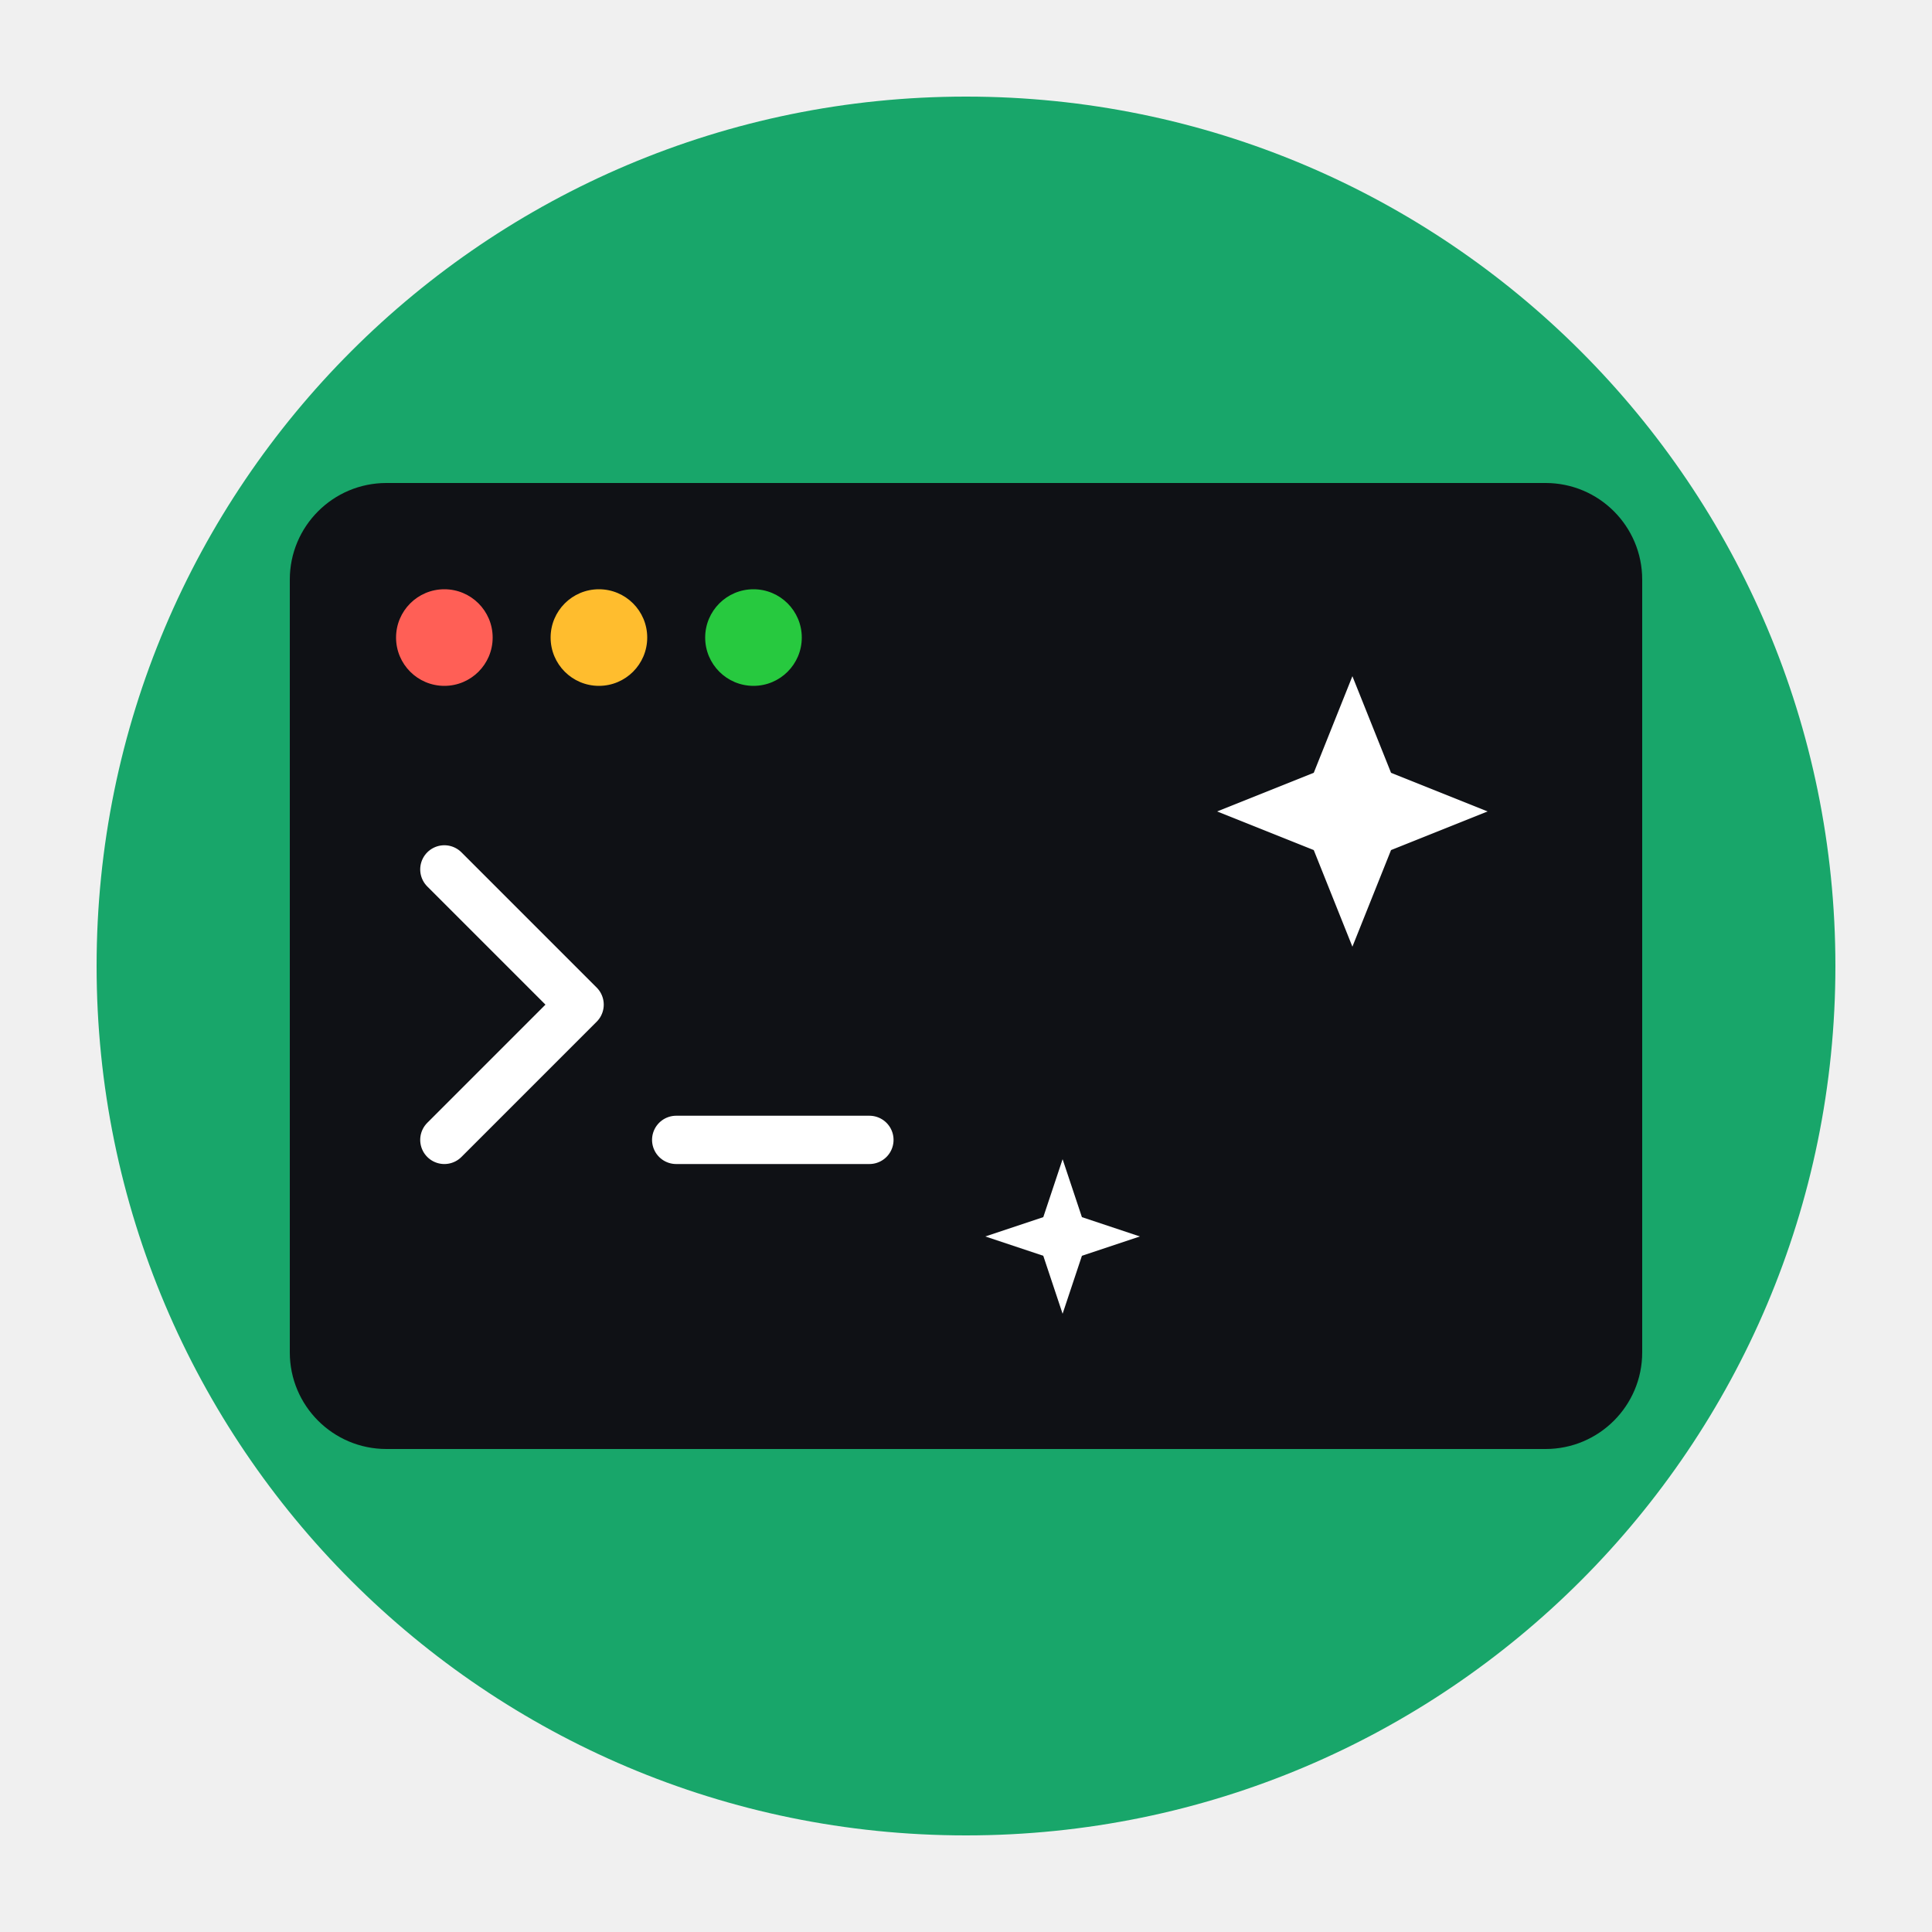
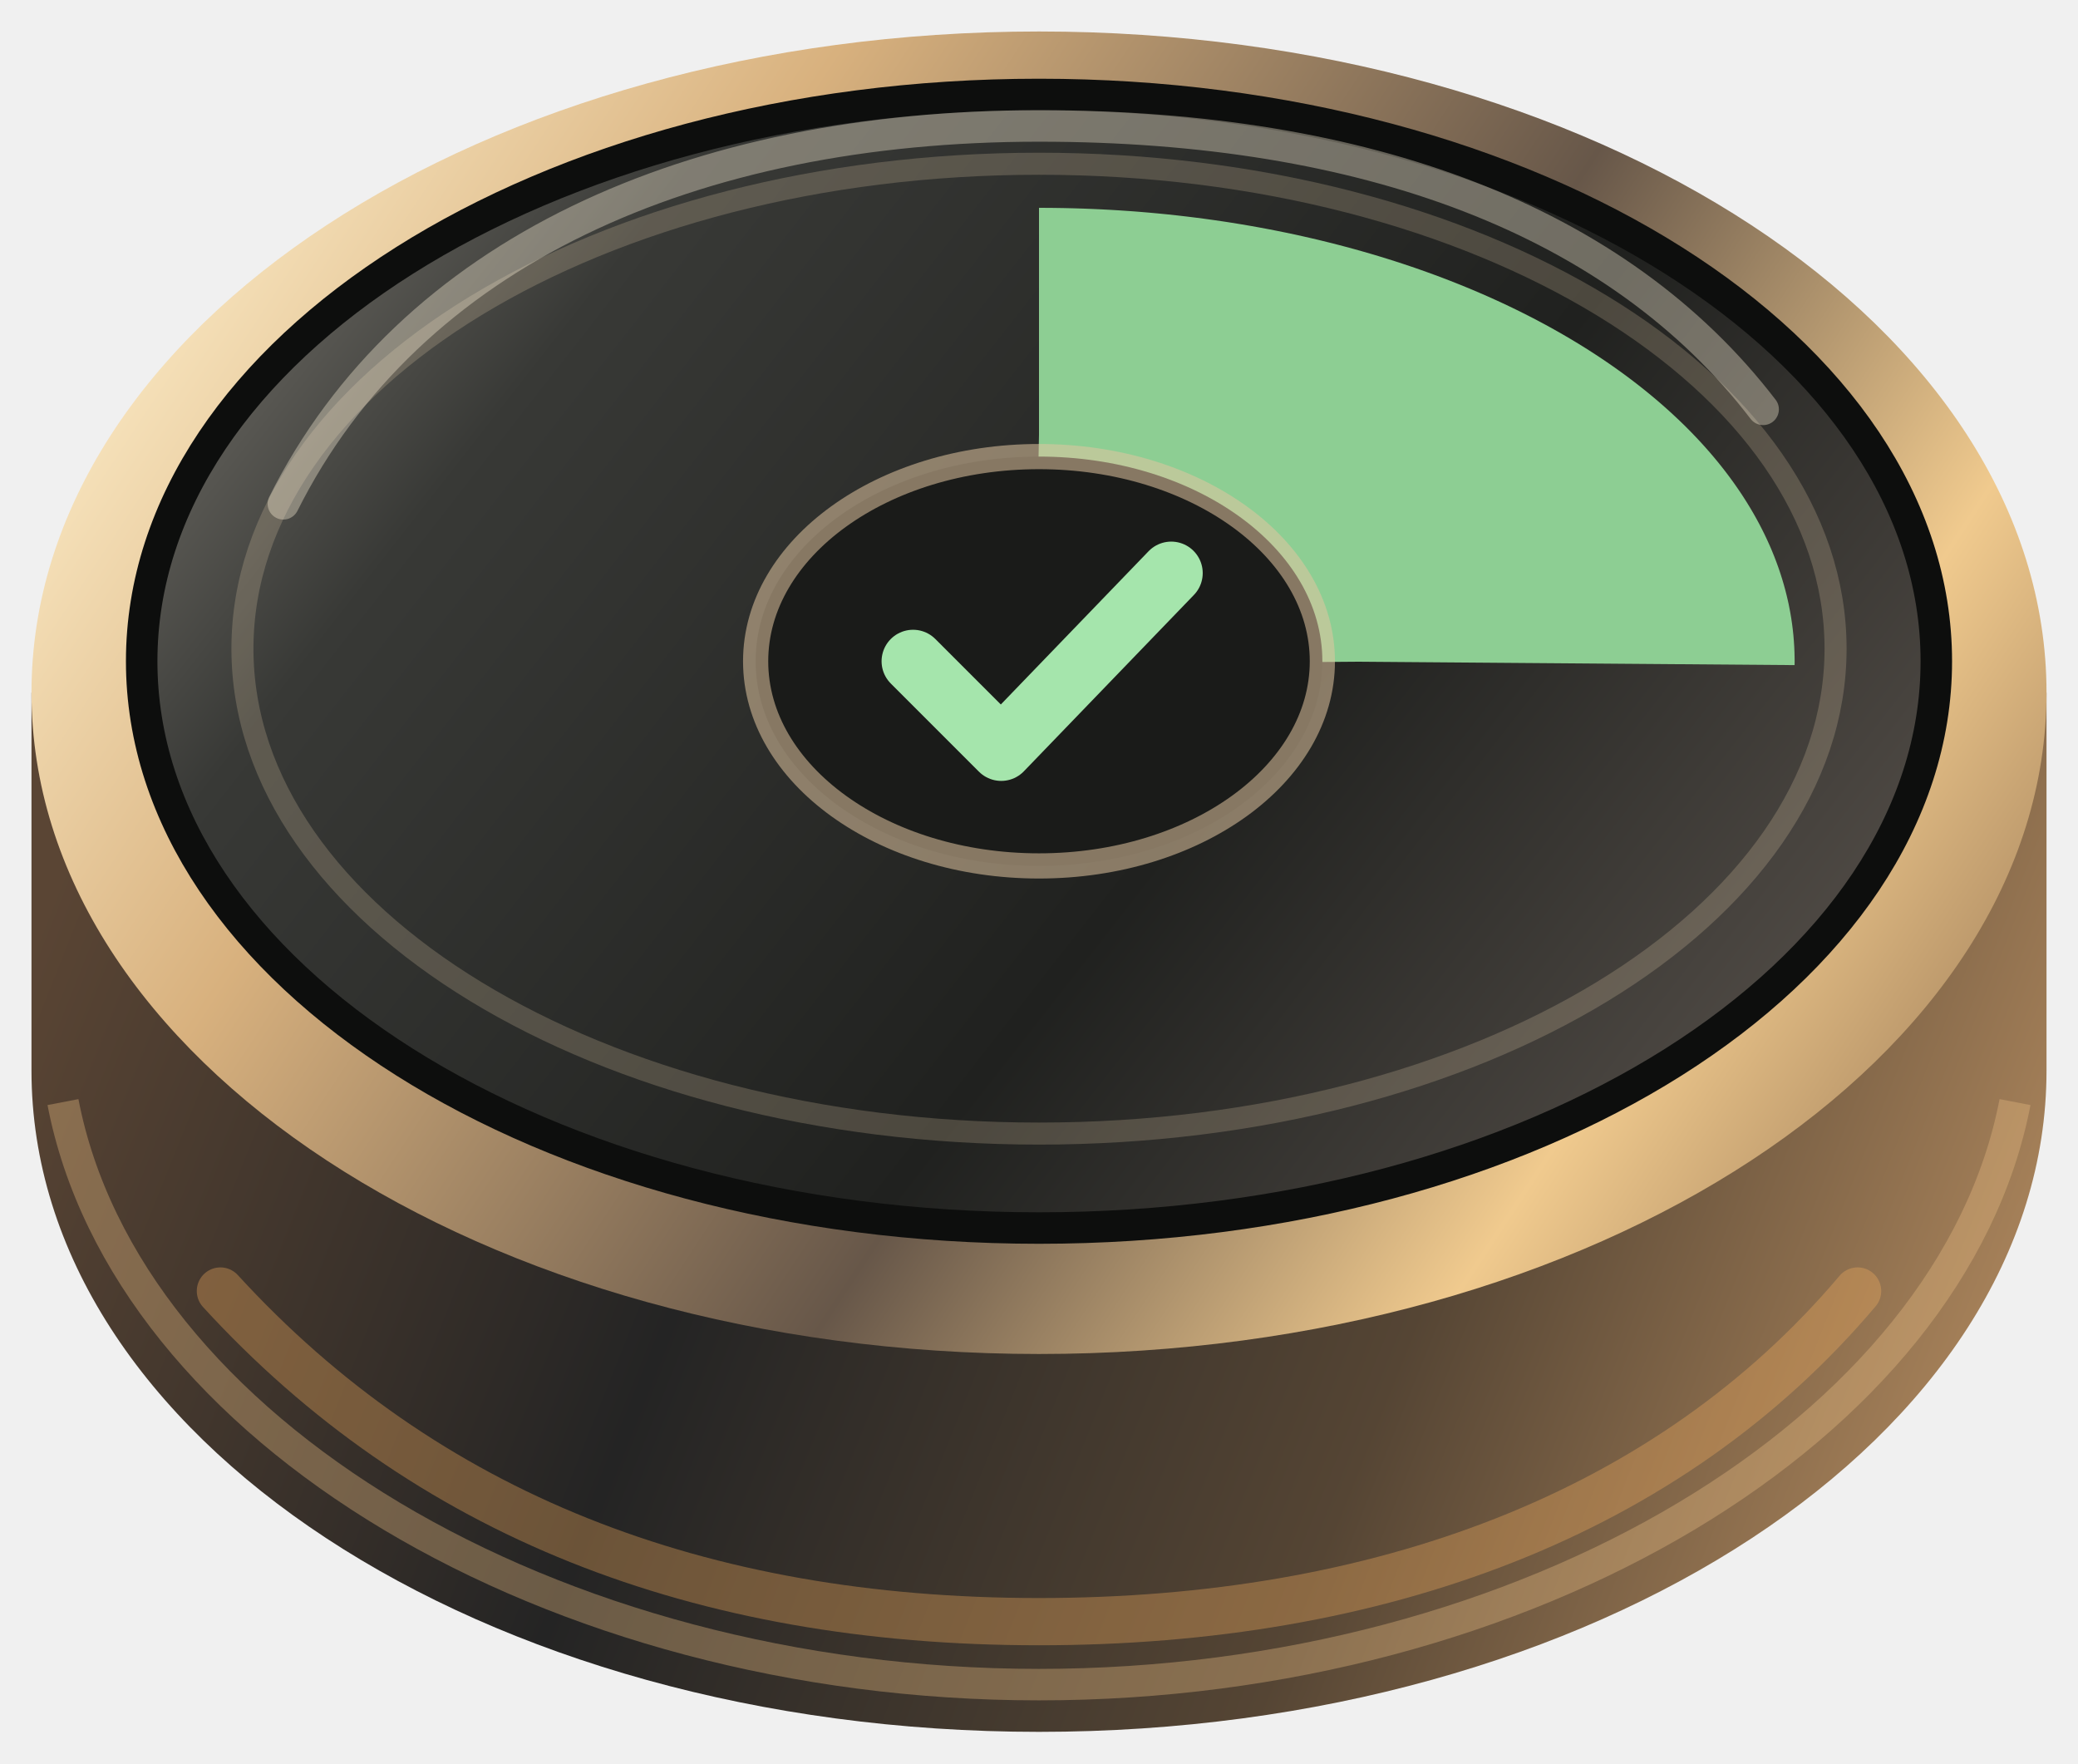
- <svg xmlns="http://www.w3.org/2000/svg" viewBox="0 0 100 100" width="100" height="100">
-   <circle cx="50" cy="50" r="45" fill="#18A66A" />
-   <rect x="15" y="25" width="70" height="50" rx="5" fill="#0F1115" />
-   <circle cx="23" cy="33" r="2.5" fill="#FF5F56" />
-   <circle cx="31" cy="33" r="2.5" fill="#FFBD2E" />
-   <circle cx="39" cy="33" r="2.5" fill="#27C93F" />
-   <path d="M 23 45 L 30 52 L 23 59" fill="none" stroke="#ffffff" stroke-width="2.5" stroke-linecap="round" stroke-linejoin="round" />
-   <line x1="35" y1="59" x2="45" y2="59" stroke="#ffffff" stroke-width="2.5" stroke-linecap="round" />
-   <path d="M 70 35 L 72 40 L 77 42 L 72 44 L 70 49 L 68 44 L 63 42 L 68 40 Z" fill="#ffffff" />
-   <path d="M 55 60 L 56 63 L 59 64 L 56 65 L 55 68 L 54 65 L 51 64 L 54 63 Z" fill="#ffffff" />
+ <svg xmlns="http://www.w3.org/2000/svg" viewBox="15 20 66 56" fill="none" role="img" aria-labelledby="title desc">
+   <defs>
+     <linearGradient id="brand-rim" x1="19" y1="25" x2="78" y2="64" gradientUnits="userSpaceOnUse">
+       <stop stop-color="#fff0cc" />
+       <stop offset=".24" stop-color="#d8b17e" />
+       <stop offset=".55" stop-color="#675749" />
+       <stop offset=".78" stop-color="#f0ca8e" />
+       <stop offset="1" stop-color="#8a694a" />
+     </linearGradient>
+     <linearGradient id="brand-side" x1="18" y1="45" x2="78" y2="69" gradientUnits="userSpaceOnUse">
+       <stop stop-color="#5a4534" />
+       <stop offset=".36" stop-color="#242424" />
+       <stop offset=".7" stop-color="#554534" />
+       <stop offset="1" stop-color="#b1895e" />
+     </linearGradient>
+     <linearGradient id="brand-face" x1="24" y1="23" x2="70" y2="59" gradientUnits="userSpaceOnUse">
+       <stop stop-color="#74716a" />
+       <stop offset=".2" stop-color="#383936" />
+       <stop offset=".63" stop-color="#20211f" />
+       <stop offset="1" stop-color="#56504a" />
+     </linearGradient>
+   </defs>
+   <path d="M16 42v12c0 11.6 14.3 21 32 21s32-9.4 32-21V42Z" fill="url(#brand-side)" />
+   <path d="M17 55c2 10.4 15.5 18.5 31 18.5S77 65.4 79 55" stroke="#e9bd83" stroke-opacity=".36" stroke-width="1" />
+   <ellipse cx="48" cy="42" rx="32" ry="21" fill="url(#brand-rim)" />
+   <ellipse cx="48" cy="41" rx="28.5" ry="18" fill="url(#brand-face)" stroke="#0d0e0d" stroke-width="1" />
+   <ellipse cx="48" cy="40.6" rx="25.3" ry="15.4" stroke="#e8d4b0" stroke-opacity=".22" stroke-width=".7" />
+   <path d="M24 36c4-8 13-12 24-12 10.4 0 18.4 3 23 9" stroke="#fff4db" stroke-opacity=".36" stroke-width="1" stroke-linecap="round" />
+   <g transform="translate(48 41) scale(1 .6) rotate(-90)">
+     <circle stroke="#8dce93" stroke-dasharray="75.4" stroke-dashoffset="56.5" cx="0" cy="0" r="12" stroke-width="24" />
+   </g>
+   <ellipse cx="48" cy="41" rx="9" ry="6.5" fill="#1a1b19" stroke="#dfc5a0" stroke-opacity=".55" stroke-width=".8" />
+   <path d="m44 41 2.8 2.8 5.4-5.6" stroke="#a5e5ac" stroke-width="2" stroke-linecap="round" stroke-linejoin="round" />
+   <path opacity=".35" d="M22 61c6.5 7.1 15.2 10.5 26 10.5S68 68.1 74 61" stroke="#f2ad5f" stroke-width="1.5" stroke-linecap="round" />
</svg>
